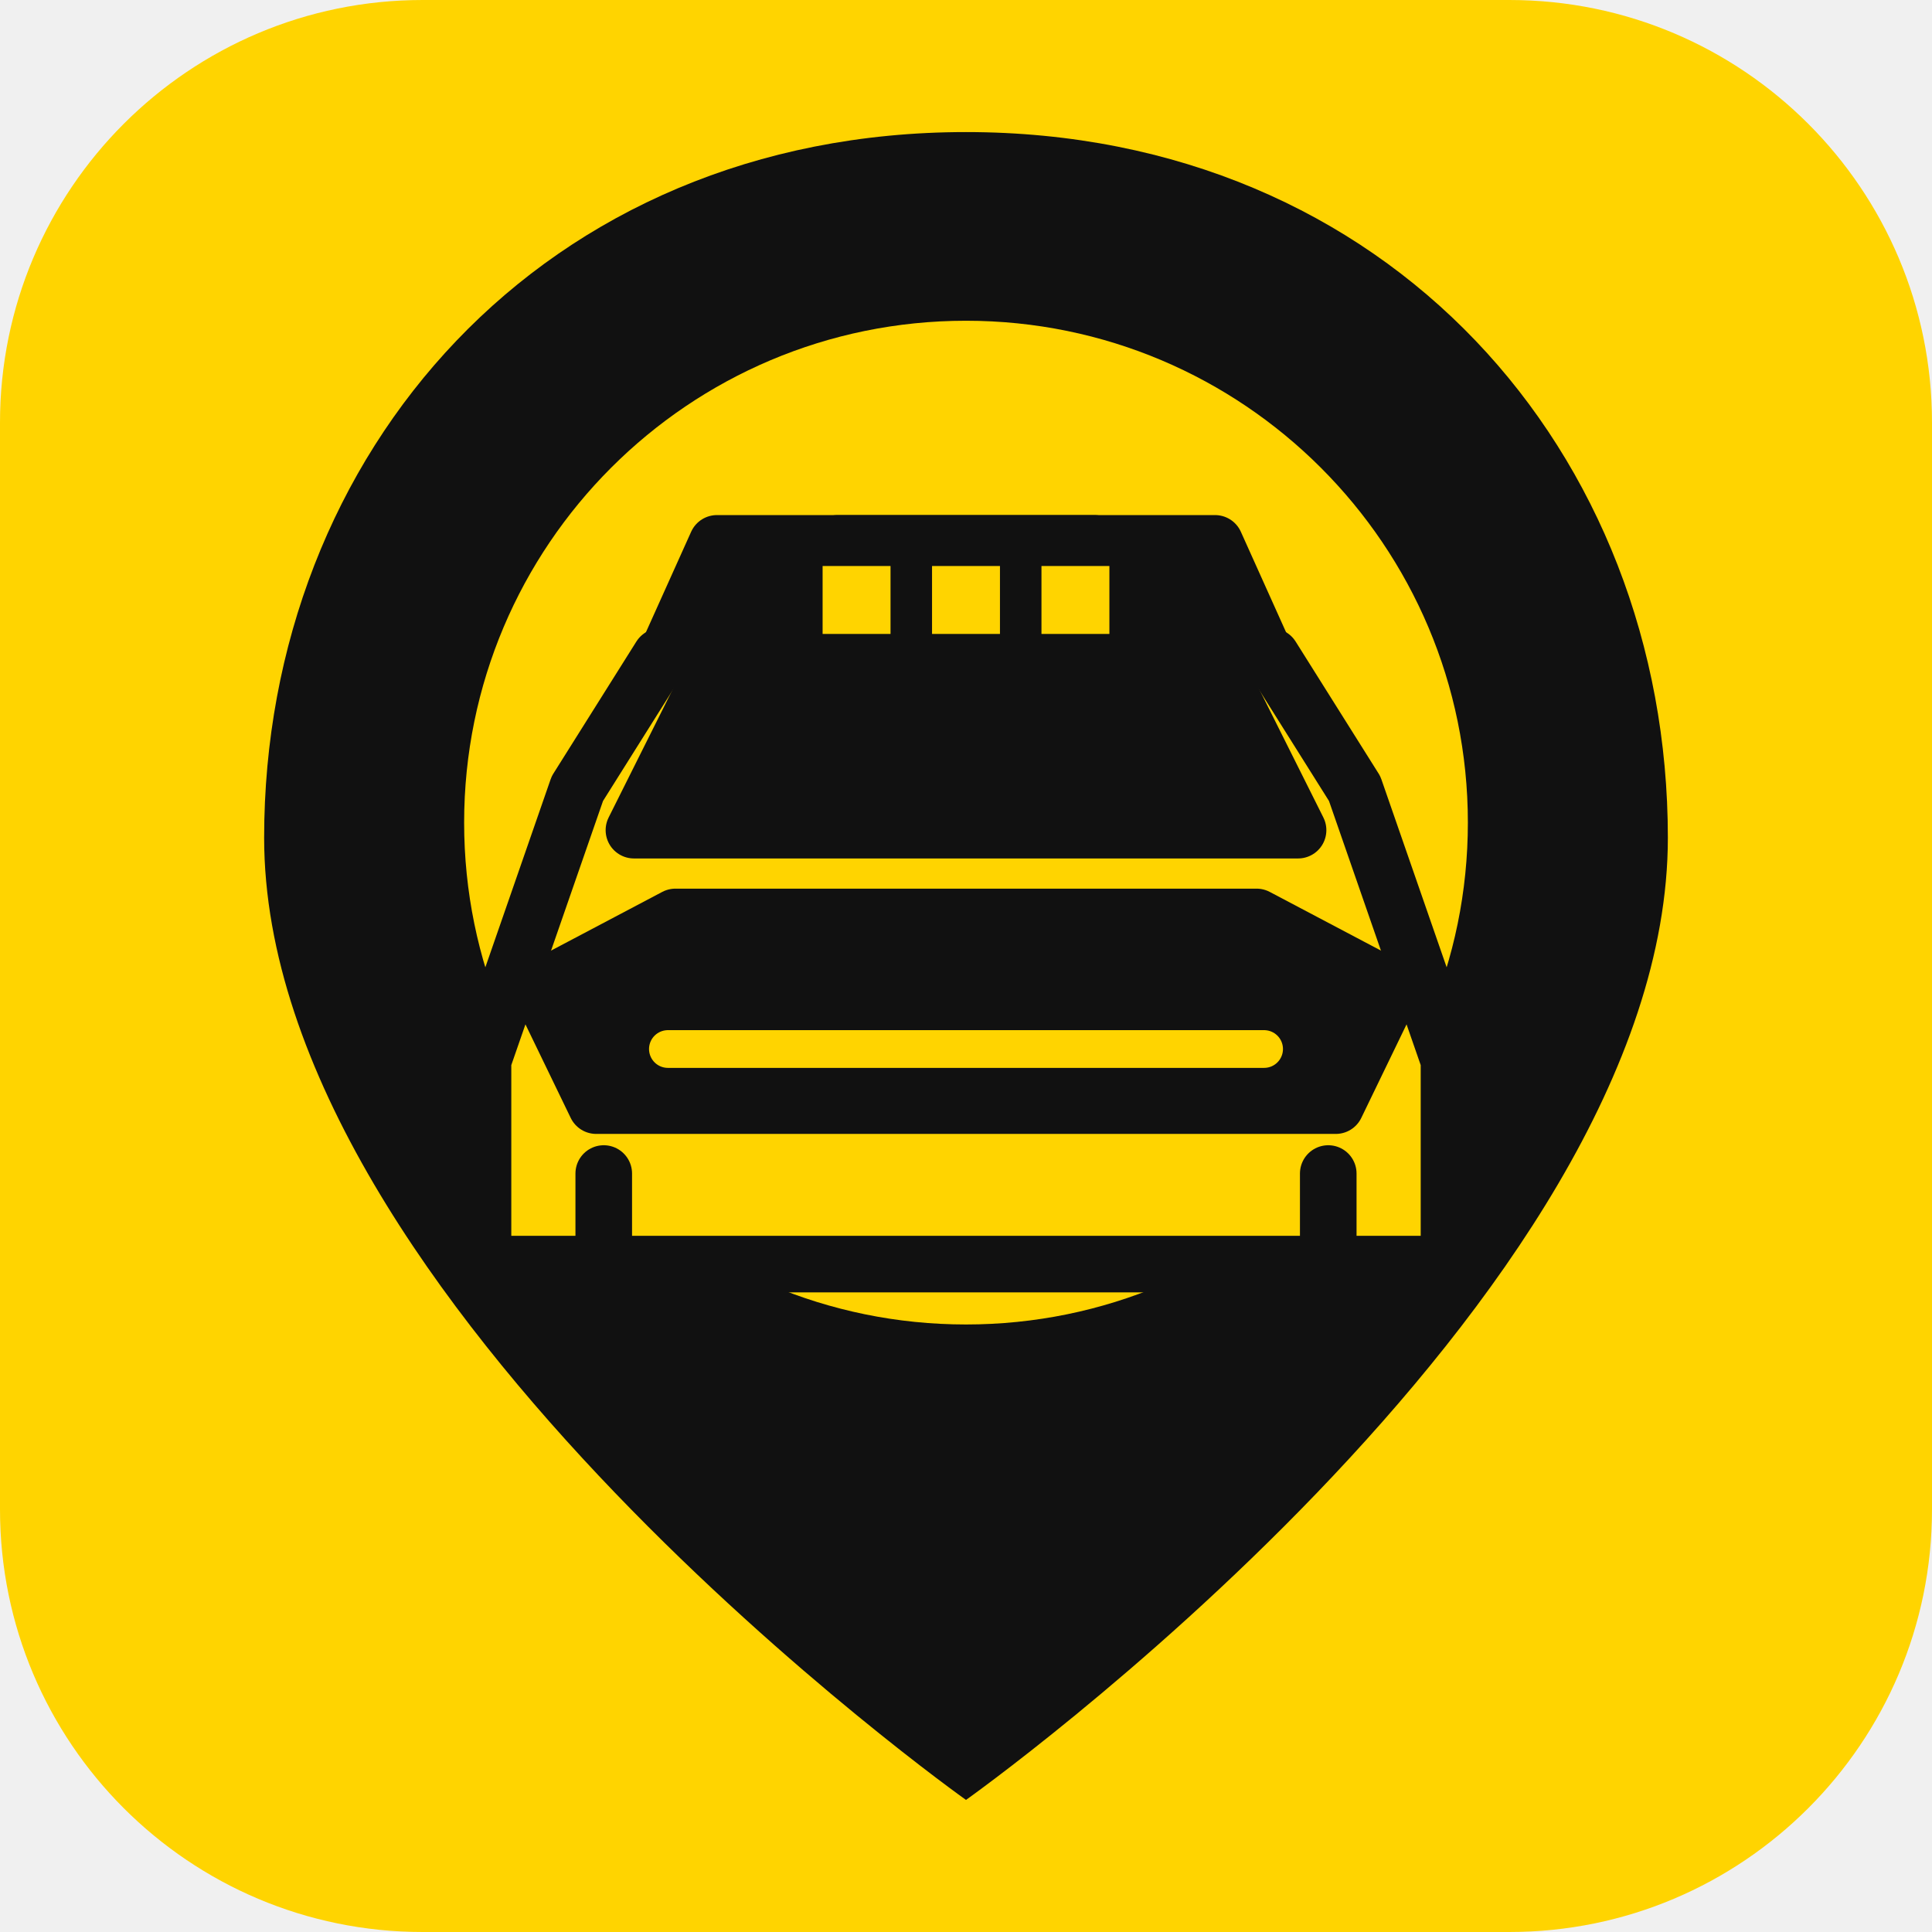
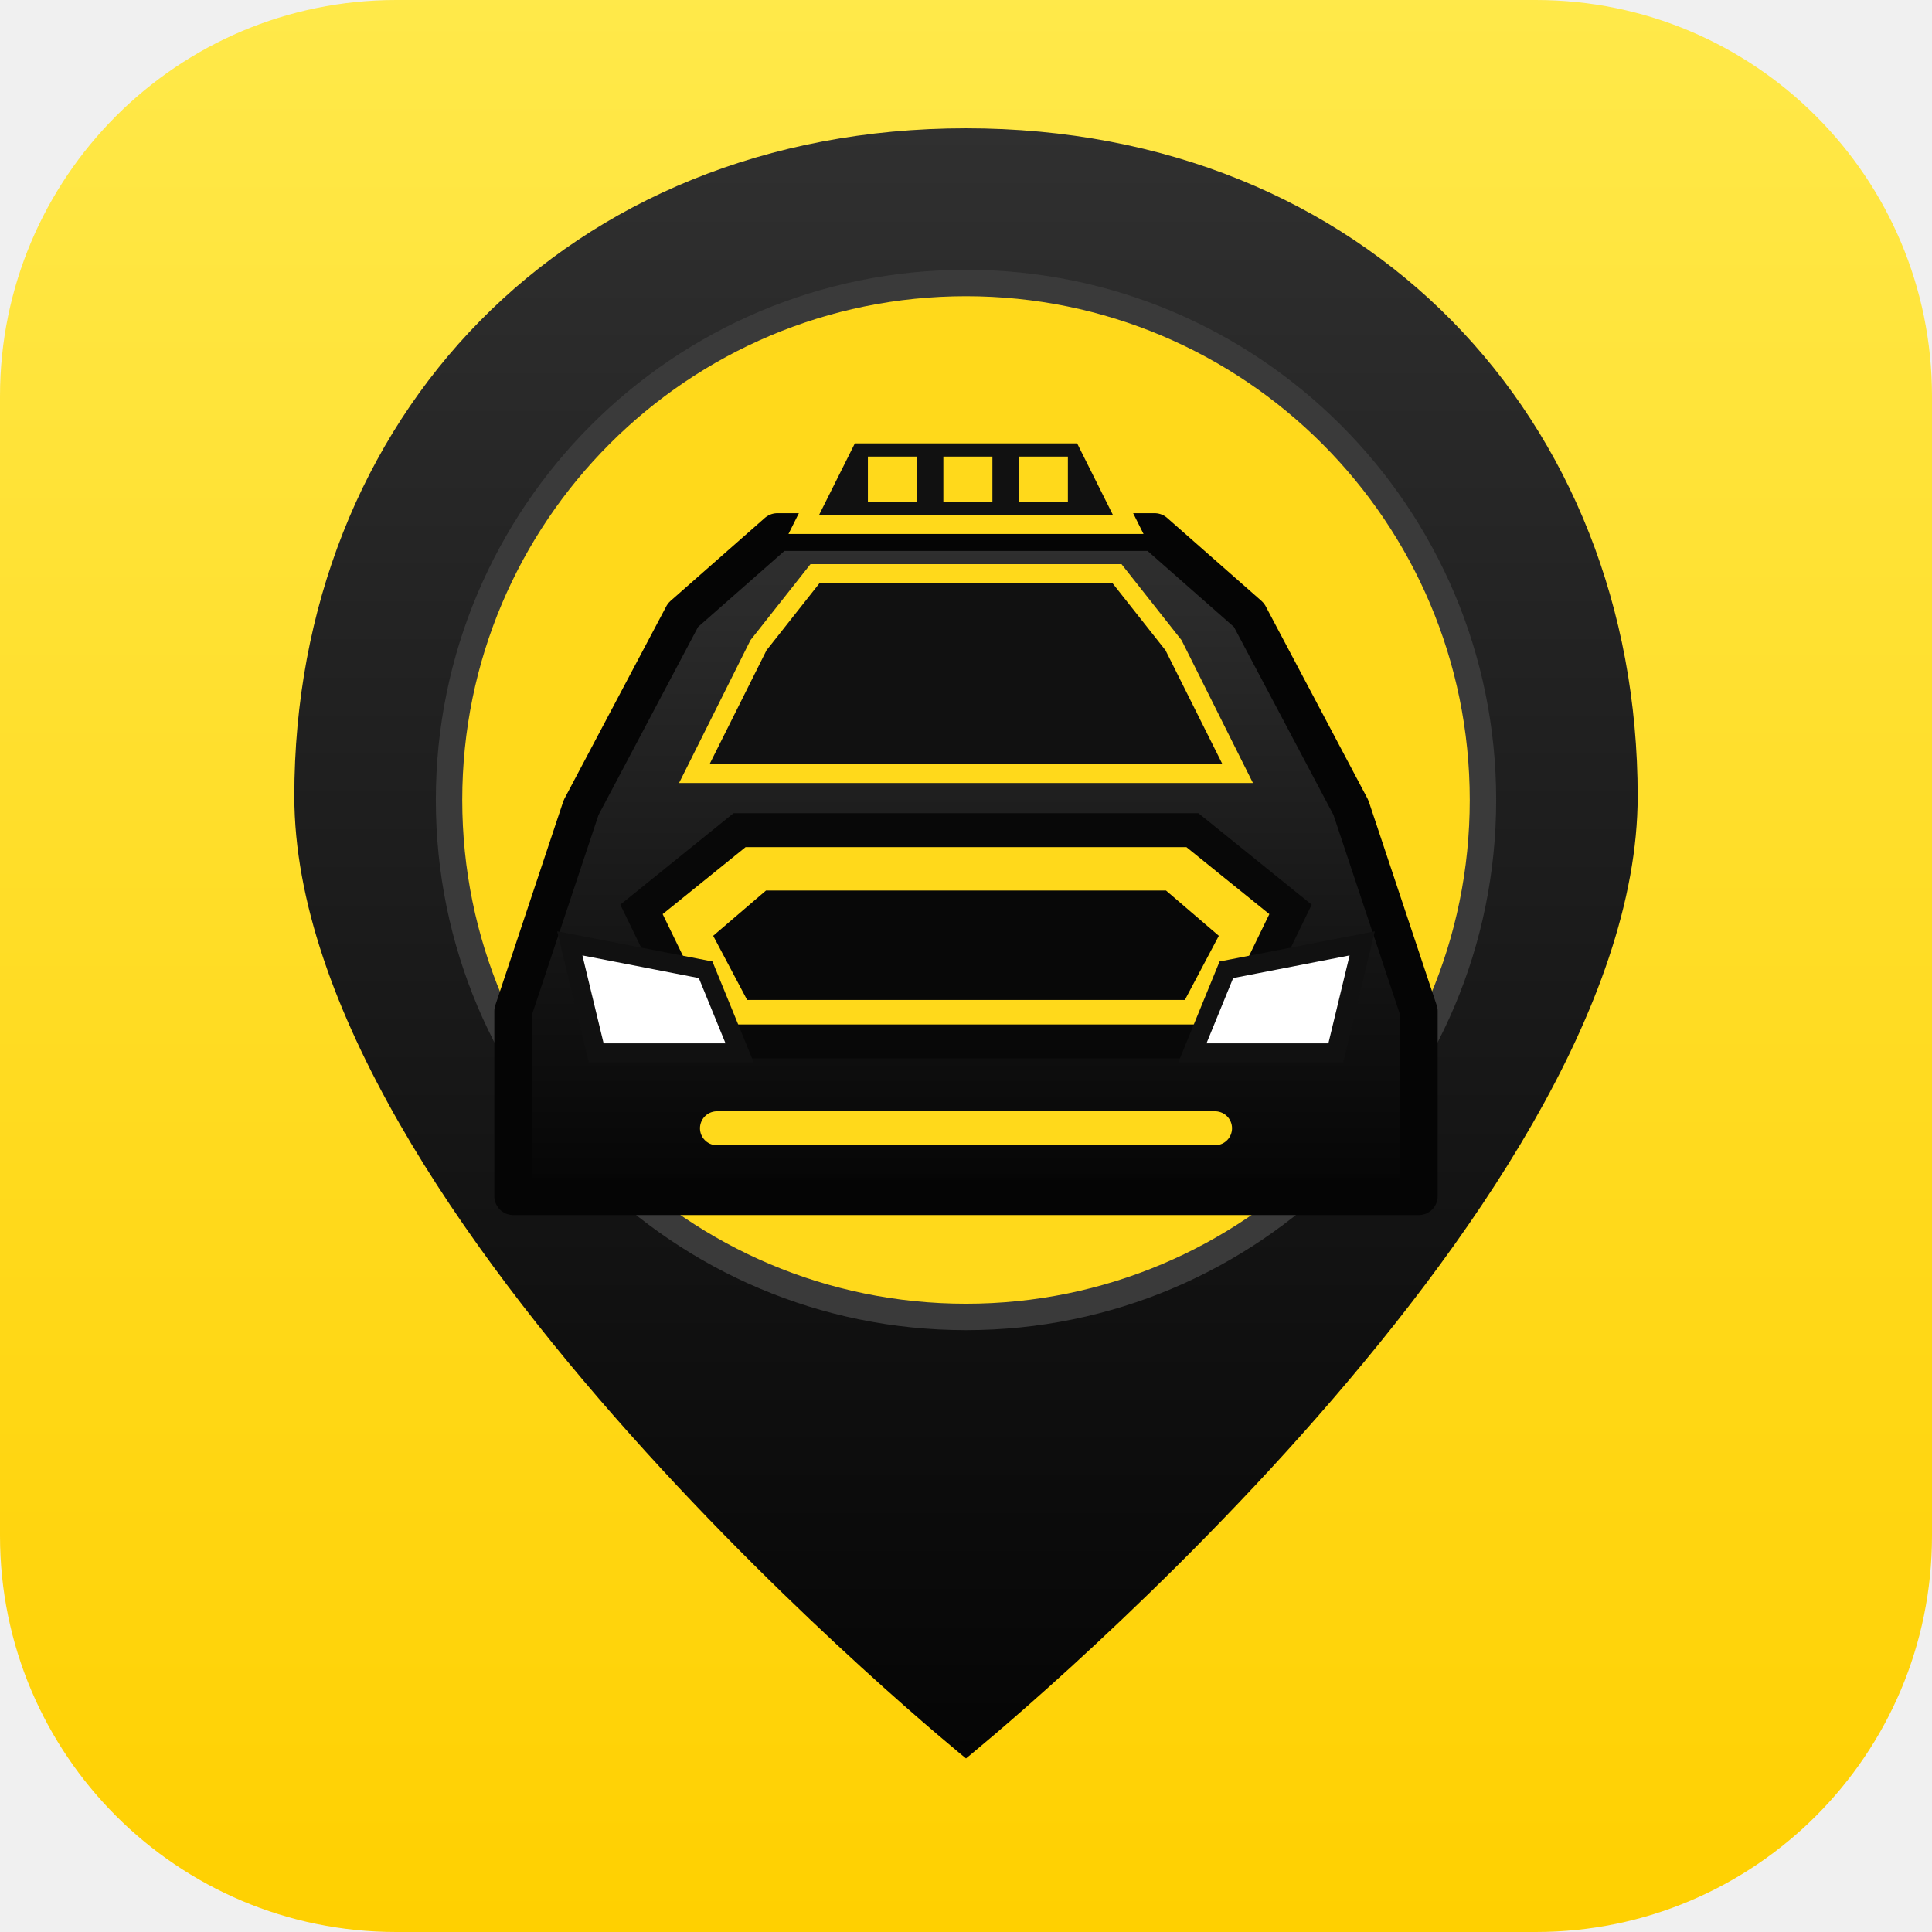
<svg xmlns="http://www.w3.org/2000/svg" viewBox="0 0 512 512">
-   <rect width="512" height="512" rx="112" fill="#ffd400" />
-   <path d="M256 35C144 35 70 120 70 222c0 123 186 255 186 255s186-132 186-255C442 120 368 35 256 35Z" fill="#111" />
-   <circle cx="256" cy="218" r="133" fill="#ffd400" />
-   <g stroke="#111" stroke-linecap="round" stroke-linejoin="round" stroke-width="15">
-     <path d="M172 184l18-40h132l18 40" fill="#111" />
-     <path d="M153 209l22-35h162l22 35 25 72v54H128v-54z" fill="#ffd400" />
-     <path d="M186 184h140l18 36H168z" fill="#111" />
-     <path d="M143 262l36-19h154l36 19-15 31H158z" fill="#111" />
-     <path d="M160 311v20m192-20v20" fill="none" />
-     <path d="M222 144h68" fill="none" />
+   <defs>
+     <linearGradient id="y" x2="0" y2="1">
+       <stop stop-color="#ffe94a" />
+       <stop offset="1" stop-color="#ffd000" />
+     </linearGradient>
+     <linearGradient id="b" x2="0" y2="1">
+       <stop stop-color="#303030" />
+       <stop offset="1" stop-color="#050505" />
+     </linearGradient>
+   </defs>
+   <rect width="512" height="512" rx="105" fill="url(#y)" />
+   <path d="M256 34C150 34 78 111 78 211c0 111 178 255 178 255s178-144 178-255C434 111 362 34 256 34Z" fill="url(#b)" />
+   <circle cx="256" cy="212" r="137" fill="#ffd91b" stroke="#3a3a3a" stroke-width="7" />
+   <path d="M154 214l27-51 25-22h100l25 22 27 51 18 54v49H136v-49z" fill="url(#b)" stroke="#050505" stroke-width="10" stroke-linejoin="round" />
+   <path d="M201 171l15-19h80l15 19 17 34H184z" fill="#111" stroke="#ffd91b" stroke-width="5" />
+   <path d="M196 220h120l26 21-17 35H187l-17-35z" fill="#ffd91b" stroke="#080808" stroke-width="9" />
+   <path d="M203 236h106l14 12-9 17H198l-9-17z" fill="#080808" />
+   <path d="M151 250l36 7 9 22h-38zM361 250l-36 7-9 22h38z" fill="#fff" stroke="#111" stroke-width="5" />
+   <path d="M190 299h132" stroke="#ffd91b" stroke-width="9" stroke-linecap="round" />
+   <path d="M213 139l12-24h62l12 24z" fill="#111" stroke="#ffd91b" stroke-width="5" />
+   <g fill="#ffd91b">
+     <rect x="230" y="121" width="13" height="12" />
+     <rect x="250" y="121" width="13" height="12" />
+     <rect x="270" y="121" width="13" height="12" />
  </g>
-   <g fill="#ffd400">
-     <rect x="218" y="150" width="18" height="18" />
-     <rect x="247" y="150" width="18" height="18" />
-     <rect x="276" y="150" width="18" height="18" />
-   </g>
-   <path d="M177 278h158" stroke="#ffd400" stroke-width="10" stroke-linecap="round" />
</svg>
